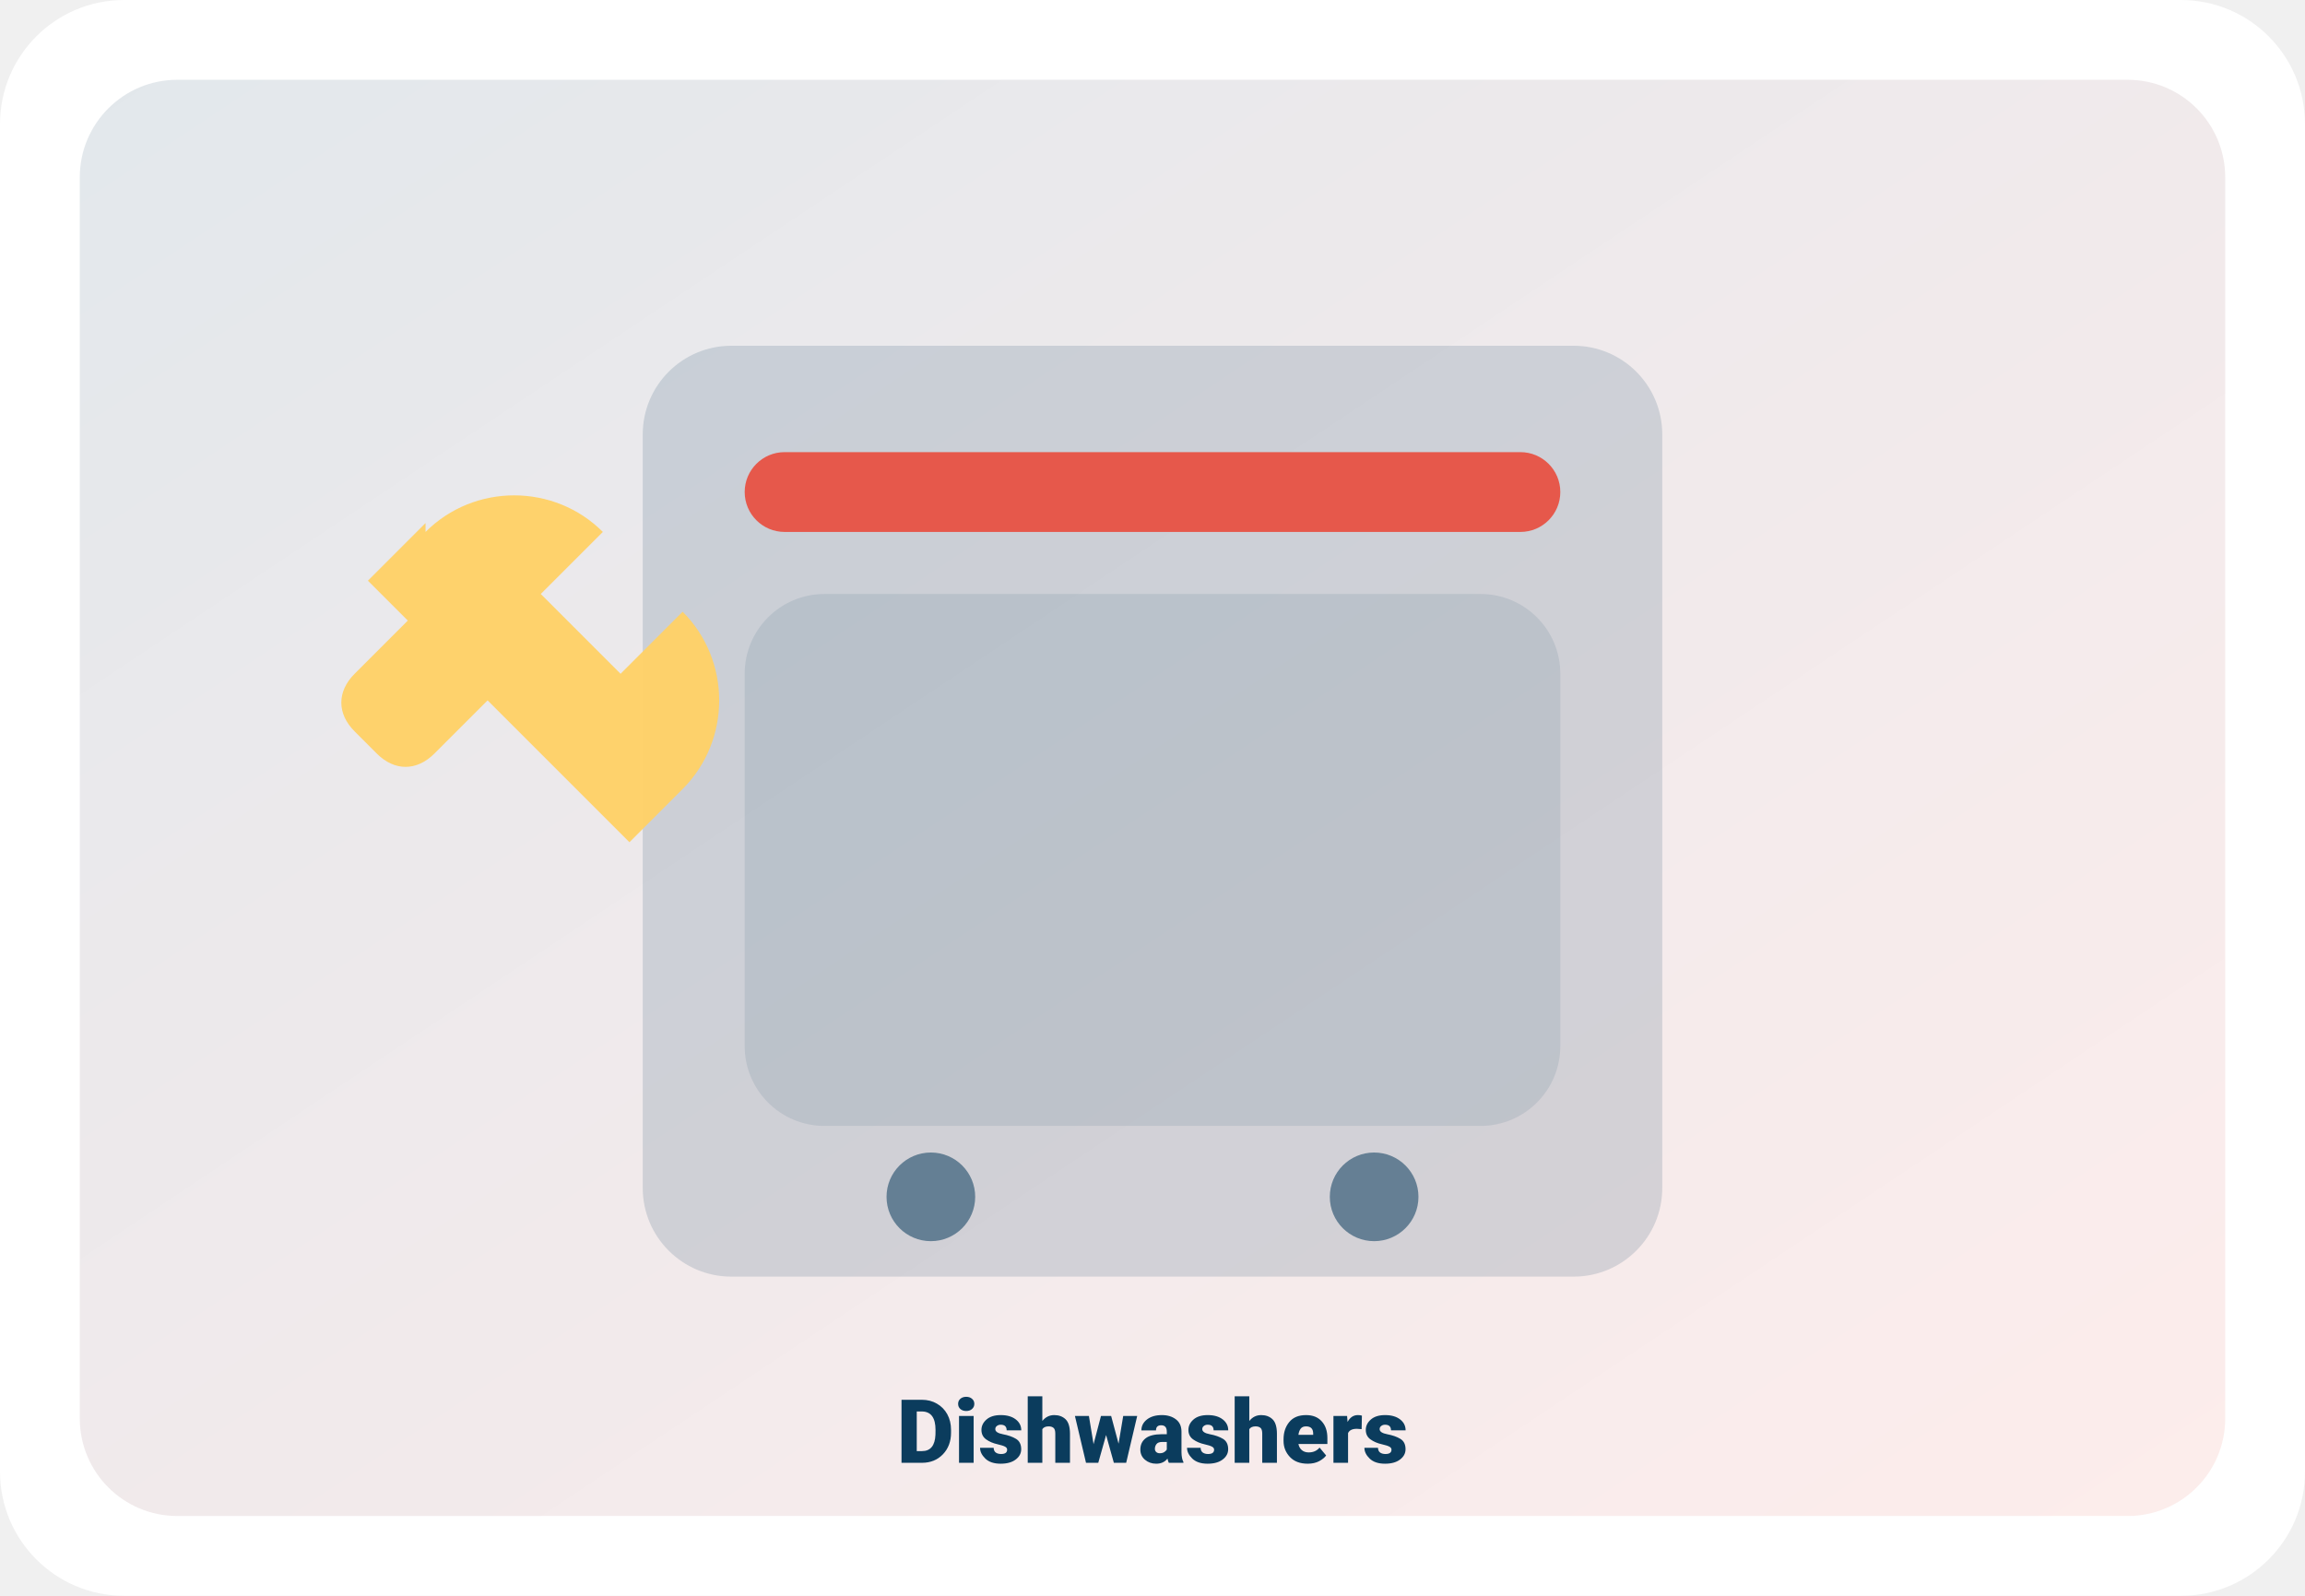
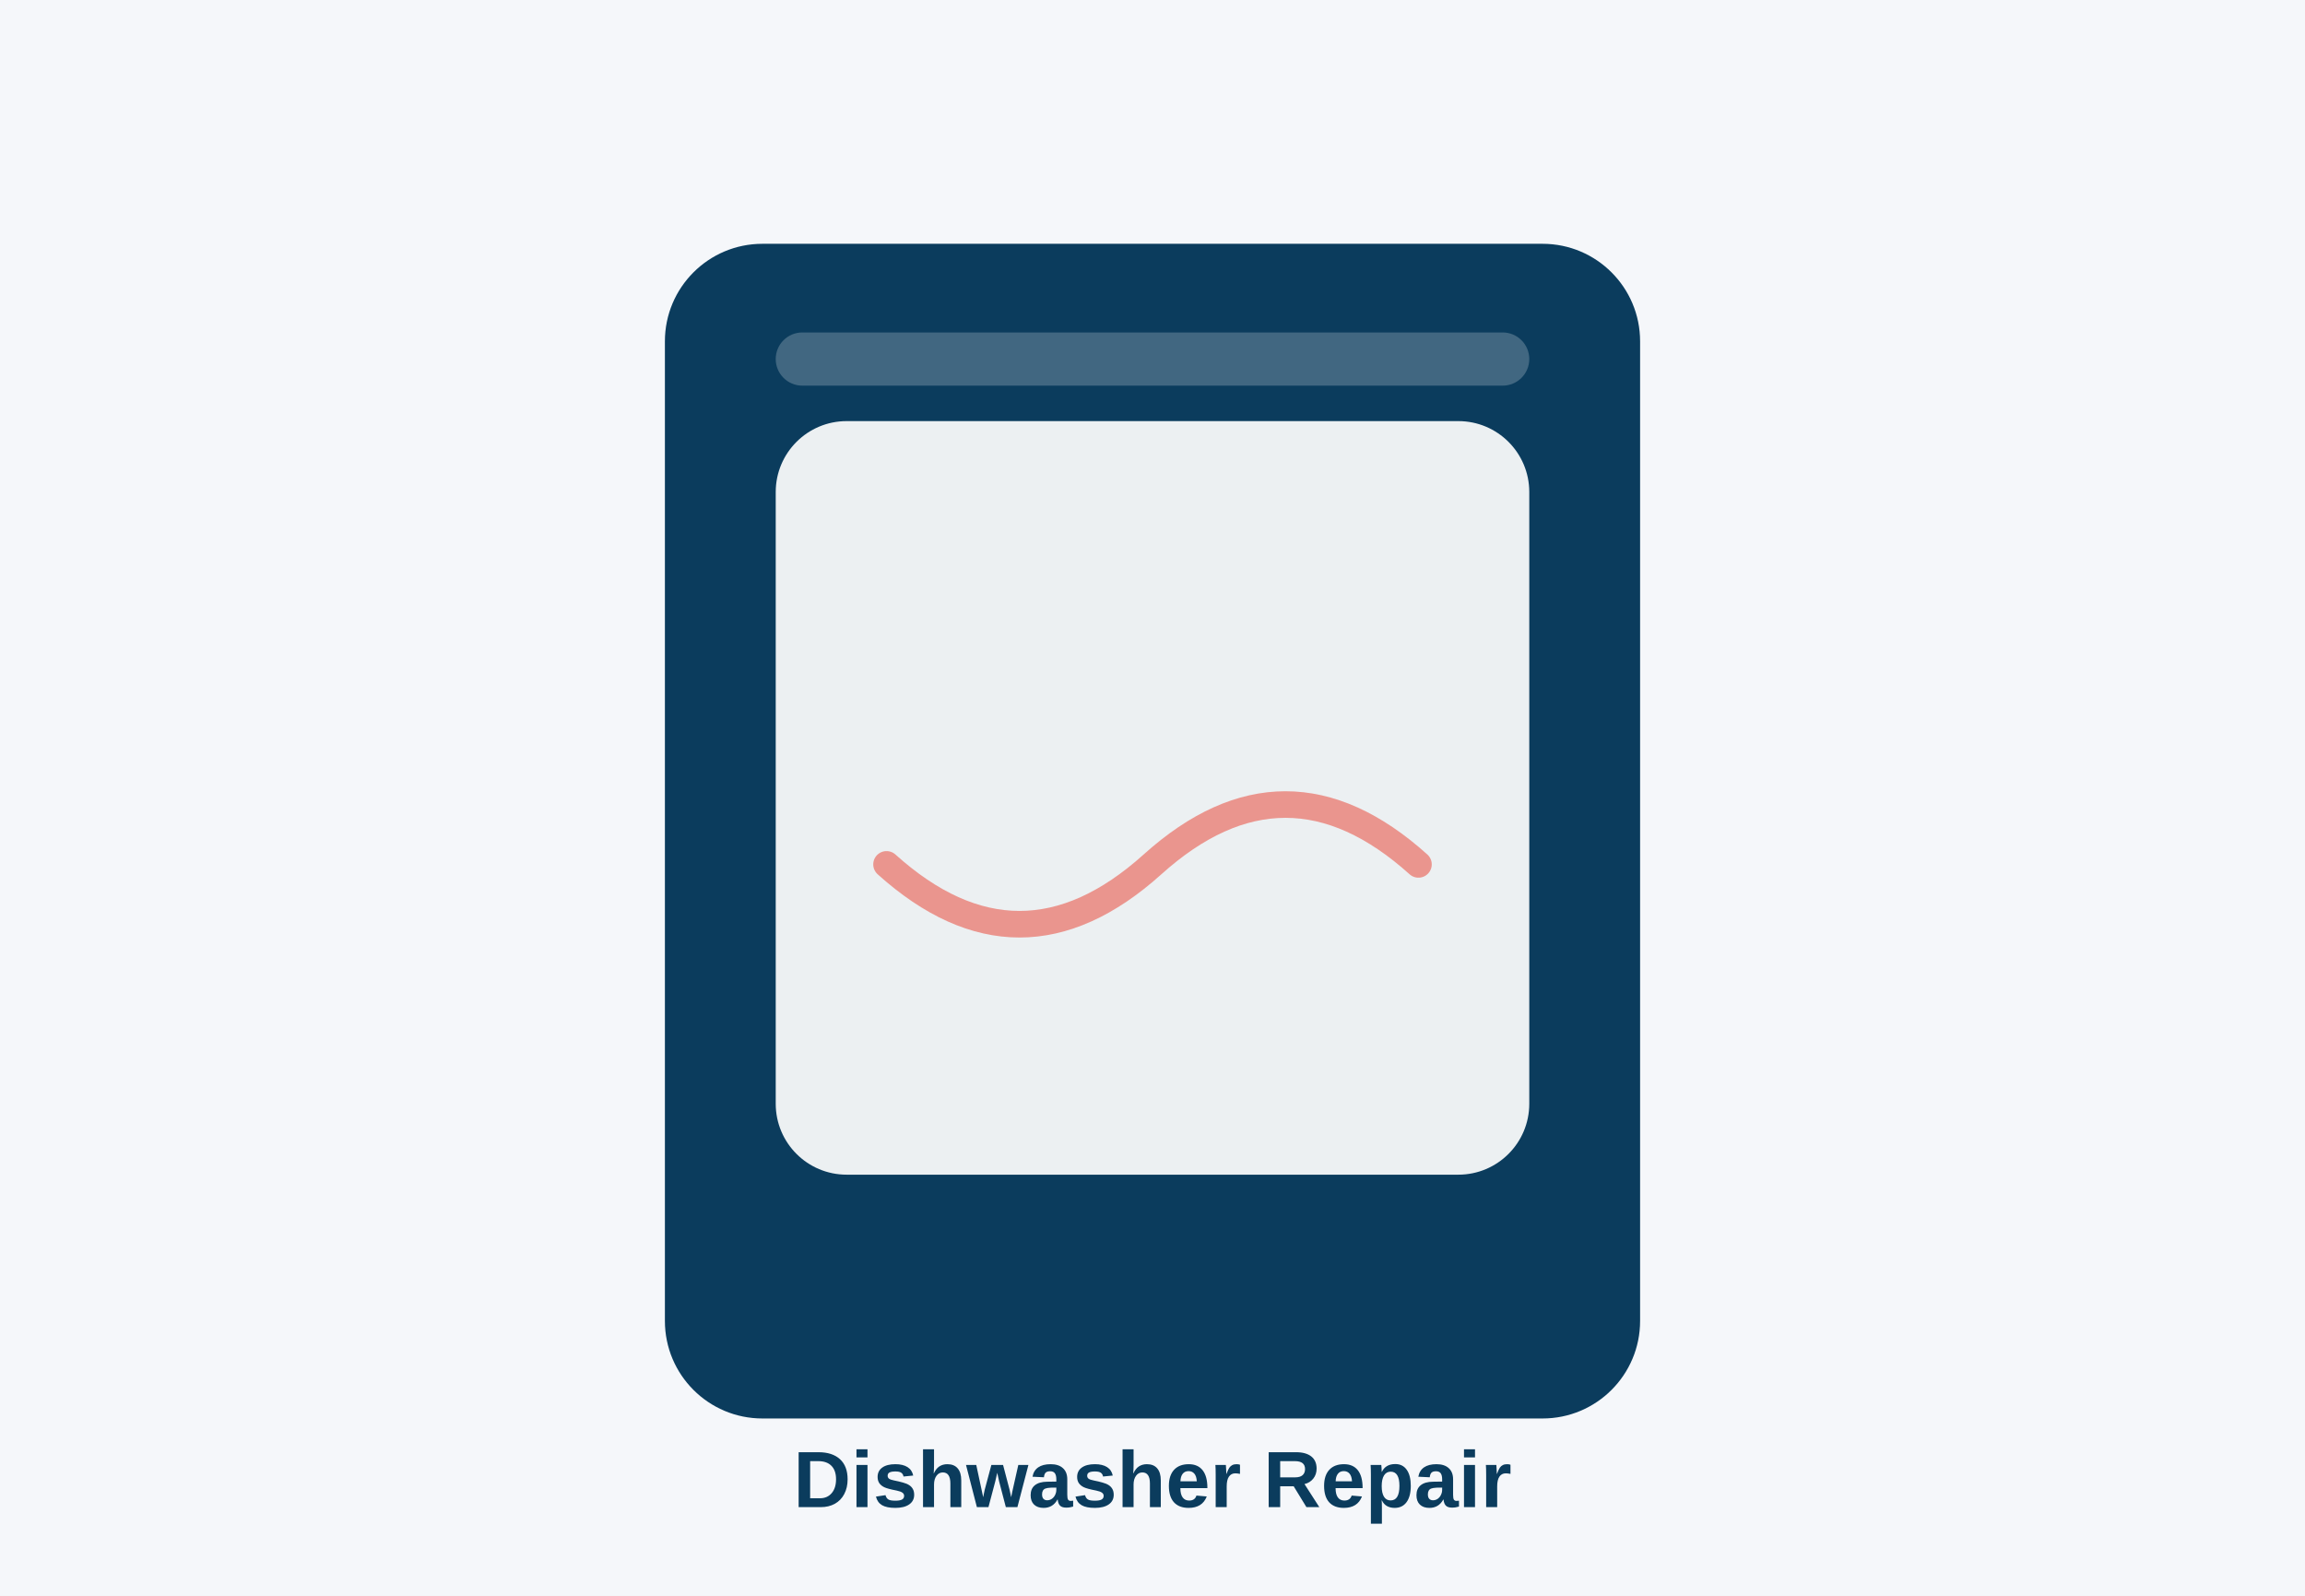
- <svg xmlns="http://www.w3.org/2000/svg" viewBox="0 0 520 360" role="img" aria-label="Dishwashers repair">
-   <defs>
-     <linearGradient id="bg" x1="0" x2="1" y1="0" y2="1">
-       <stop offset="0" stop-color="#0b3c5d" stop-opacity="0.12" />
-       <stop offset="1" stop-color="#e94b3c" stop-opacity="0.10" />
-     </linearGradient>
-   </defs>
-   <rect width="520" height="360" rx="28" fill="#ffffff" />
-   <rect x="18" y="18" width="484" height="324" rx="22" fill="url(#bg)" />
-   <rect x="145" y="78" width="230" height="210" rx="20" fill="#0b3c5d" opacity="0.15" />
-   <rect x="168" y="102" width="184" height="18" rx="9" fill="#e94b3c" opacity="0.9" />
-   <rect x="168" y="134" width="184" height="120" rx="18" fill="#0b3c5d" opacity="0.10" />
-   <circle cx="210" cy="270" r="10" fill="#0b3c5d" opacity="0.55" />
-   <circle cx="310" cy="270" r="10" fill="#0b3c5d" opacity="0.55" />
-   <path d="M96 120c11-11 29-11 40 0l-14 14 18 18 14-14c11 11 11 29 0 40l-12 12-32-32-12 12c-4 4-9 4-13 0l-5-5c-4-4-4-9 0-13l12-12-9-9 13-13z" fill="#ffd166" opacity="0.95" />
-   <text x="260" y="330" text-anchor="middle" font-family="system-ui,Segoe UI,Roboto,Arial" font-size="20" fill="#0b3c5d" font-weight="800">Dishwashers</text>
+ <svg xmlns="http://www.w3.org/2000/svg" width="520" height="360" viewBox="0 0 520 360">
+   <rect width="520" height="360" fill="#f5f7fa" />
+   <rect x="150" y="55" width="220" height="265" rx="22" fill="#0b3c5d" />
+   <rect x="175" y="95" width="170" height="170" rx="16" fill="#ffffff" opacity=".92" />
+   <path d="M200 195c20 18 40 18 60 0 20-18 40-18 60 0" fill="none" stroke="#e94b3c" stroke-width="6" opacity=".55" stroke-linecap="round" />
+   <rect x="175" y="75" width="170" height="12" rx="6" fill="#ffffff" opacity=".22" />
+   <text x="260" y="340" text-anchor="middle" font-family="Arial" font-size="18" font-weight="700" fill="#0b3c5d">Dishwasher Repair</text>
</svg>
